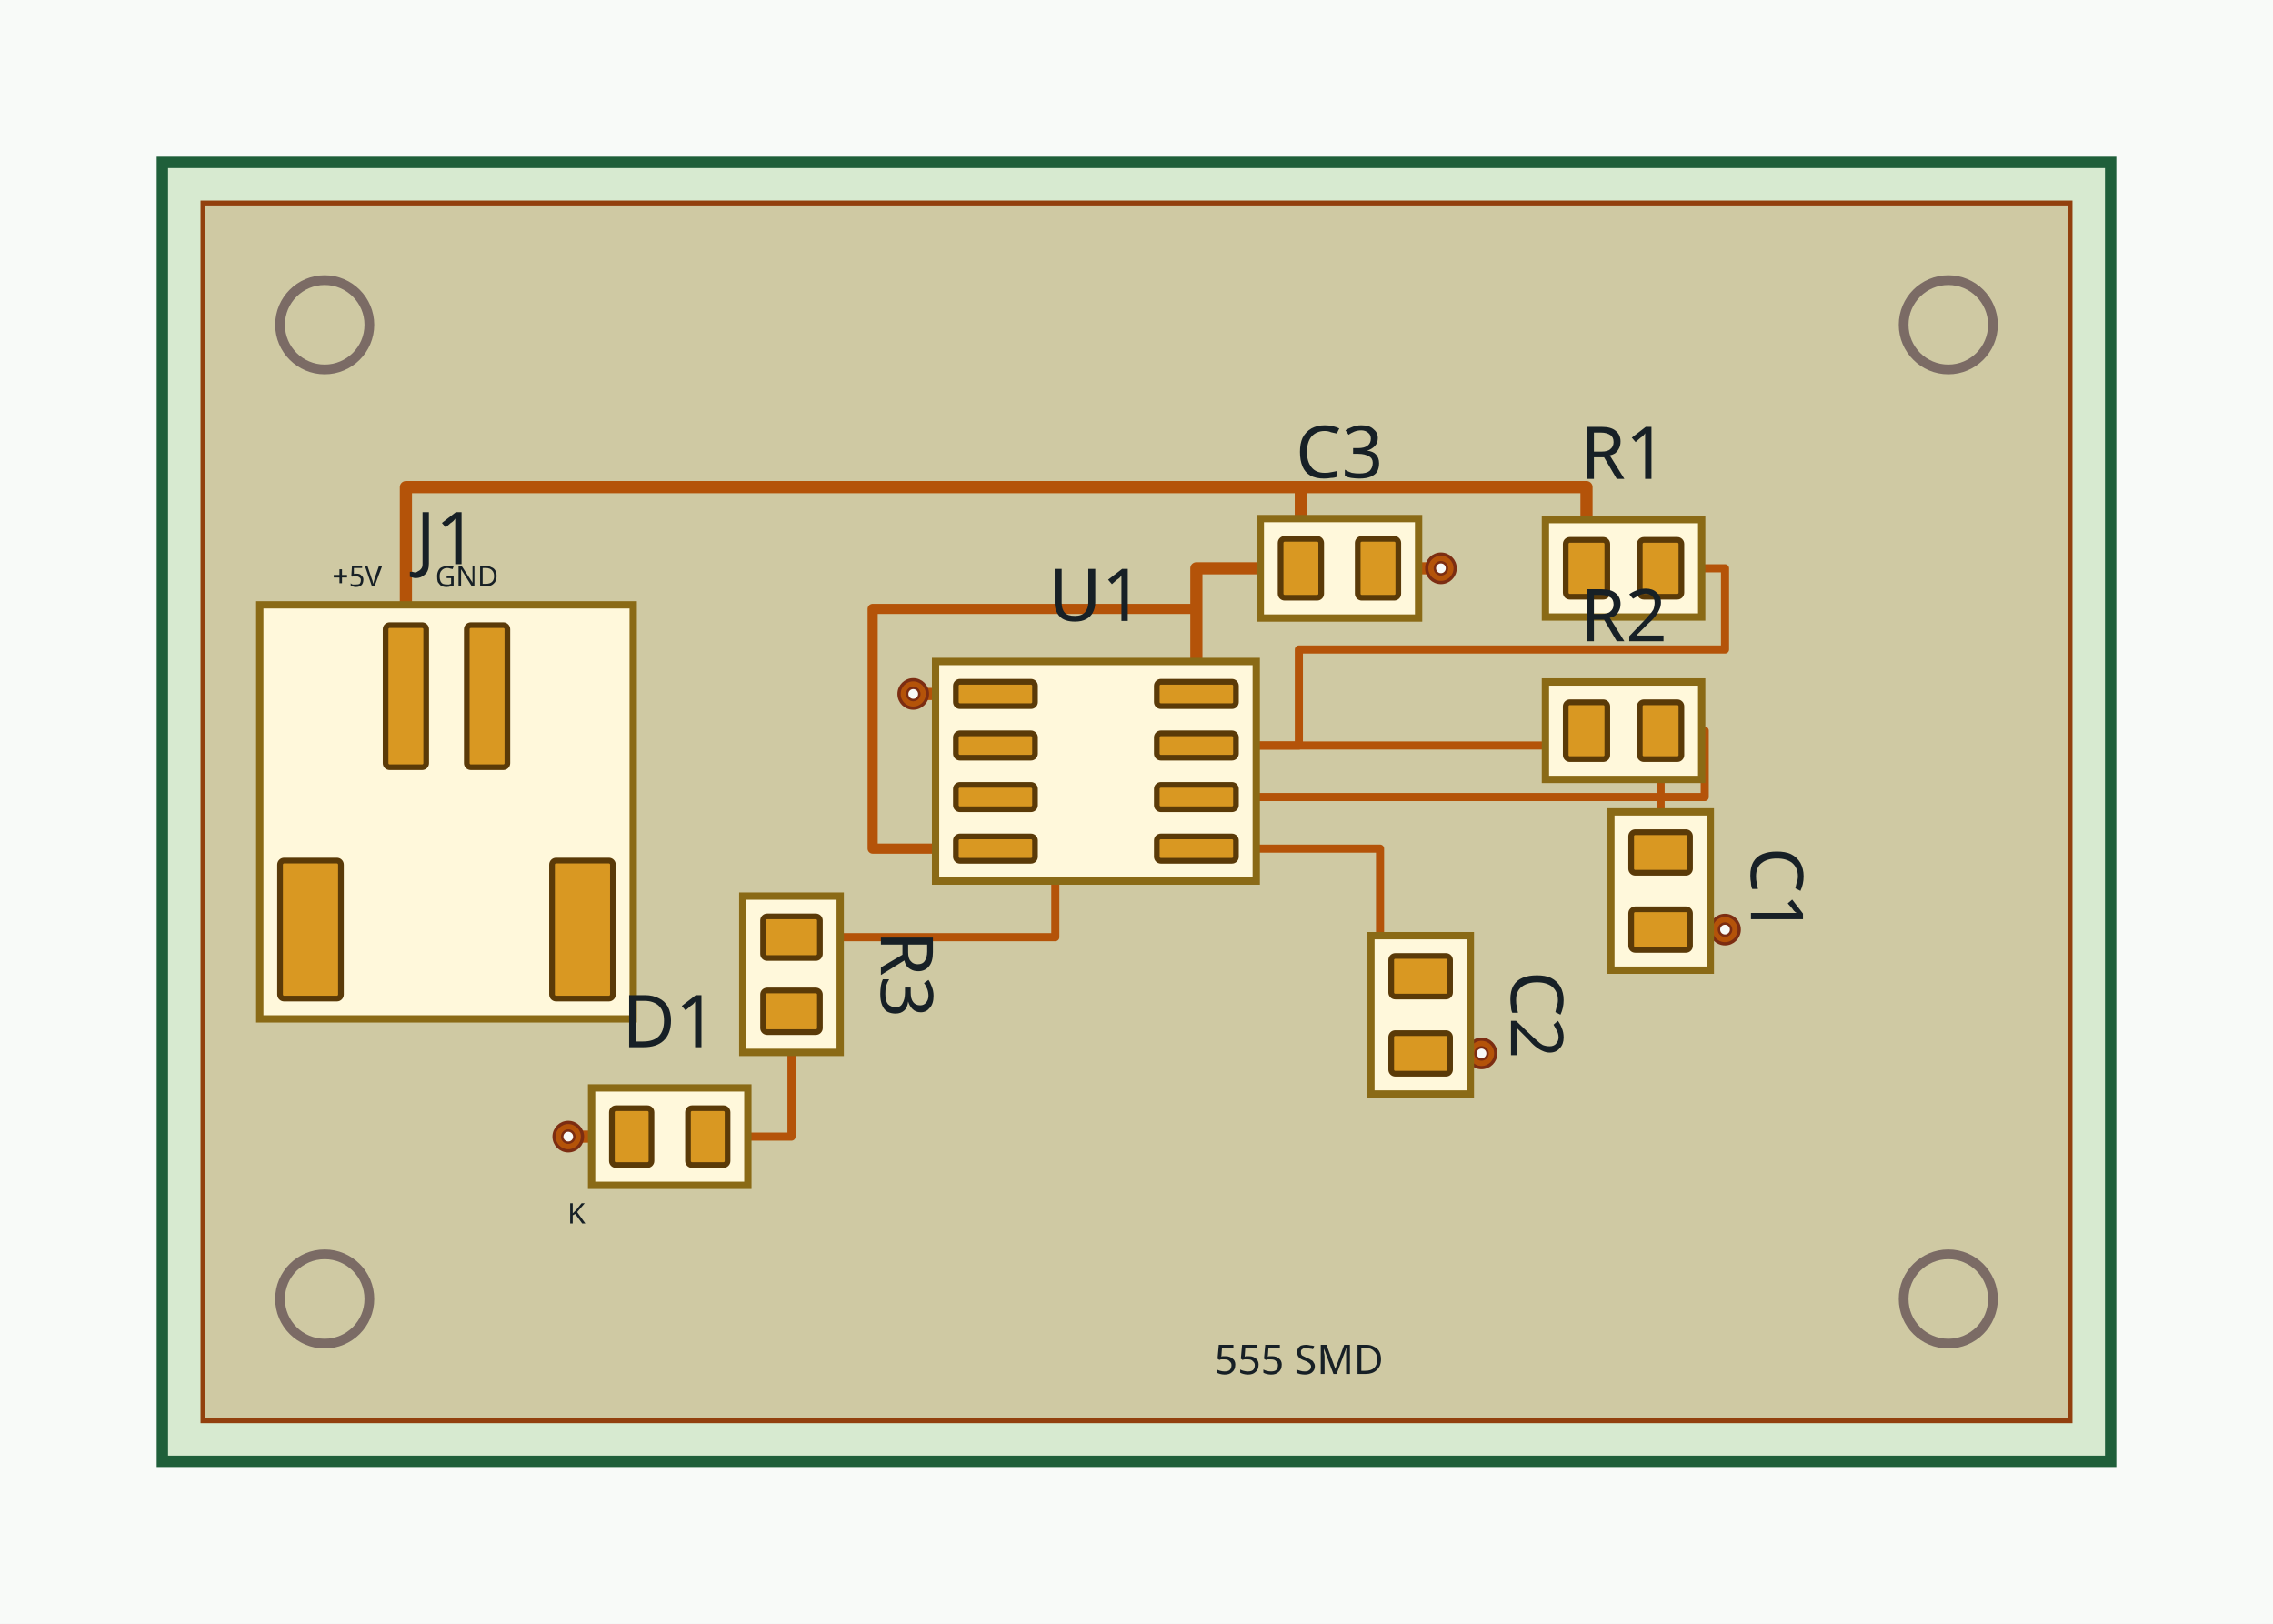
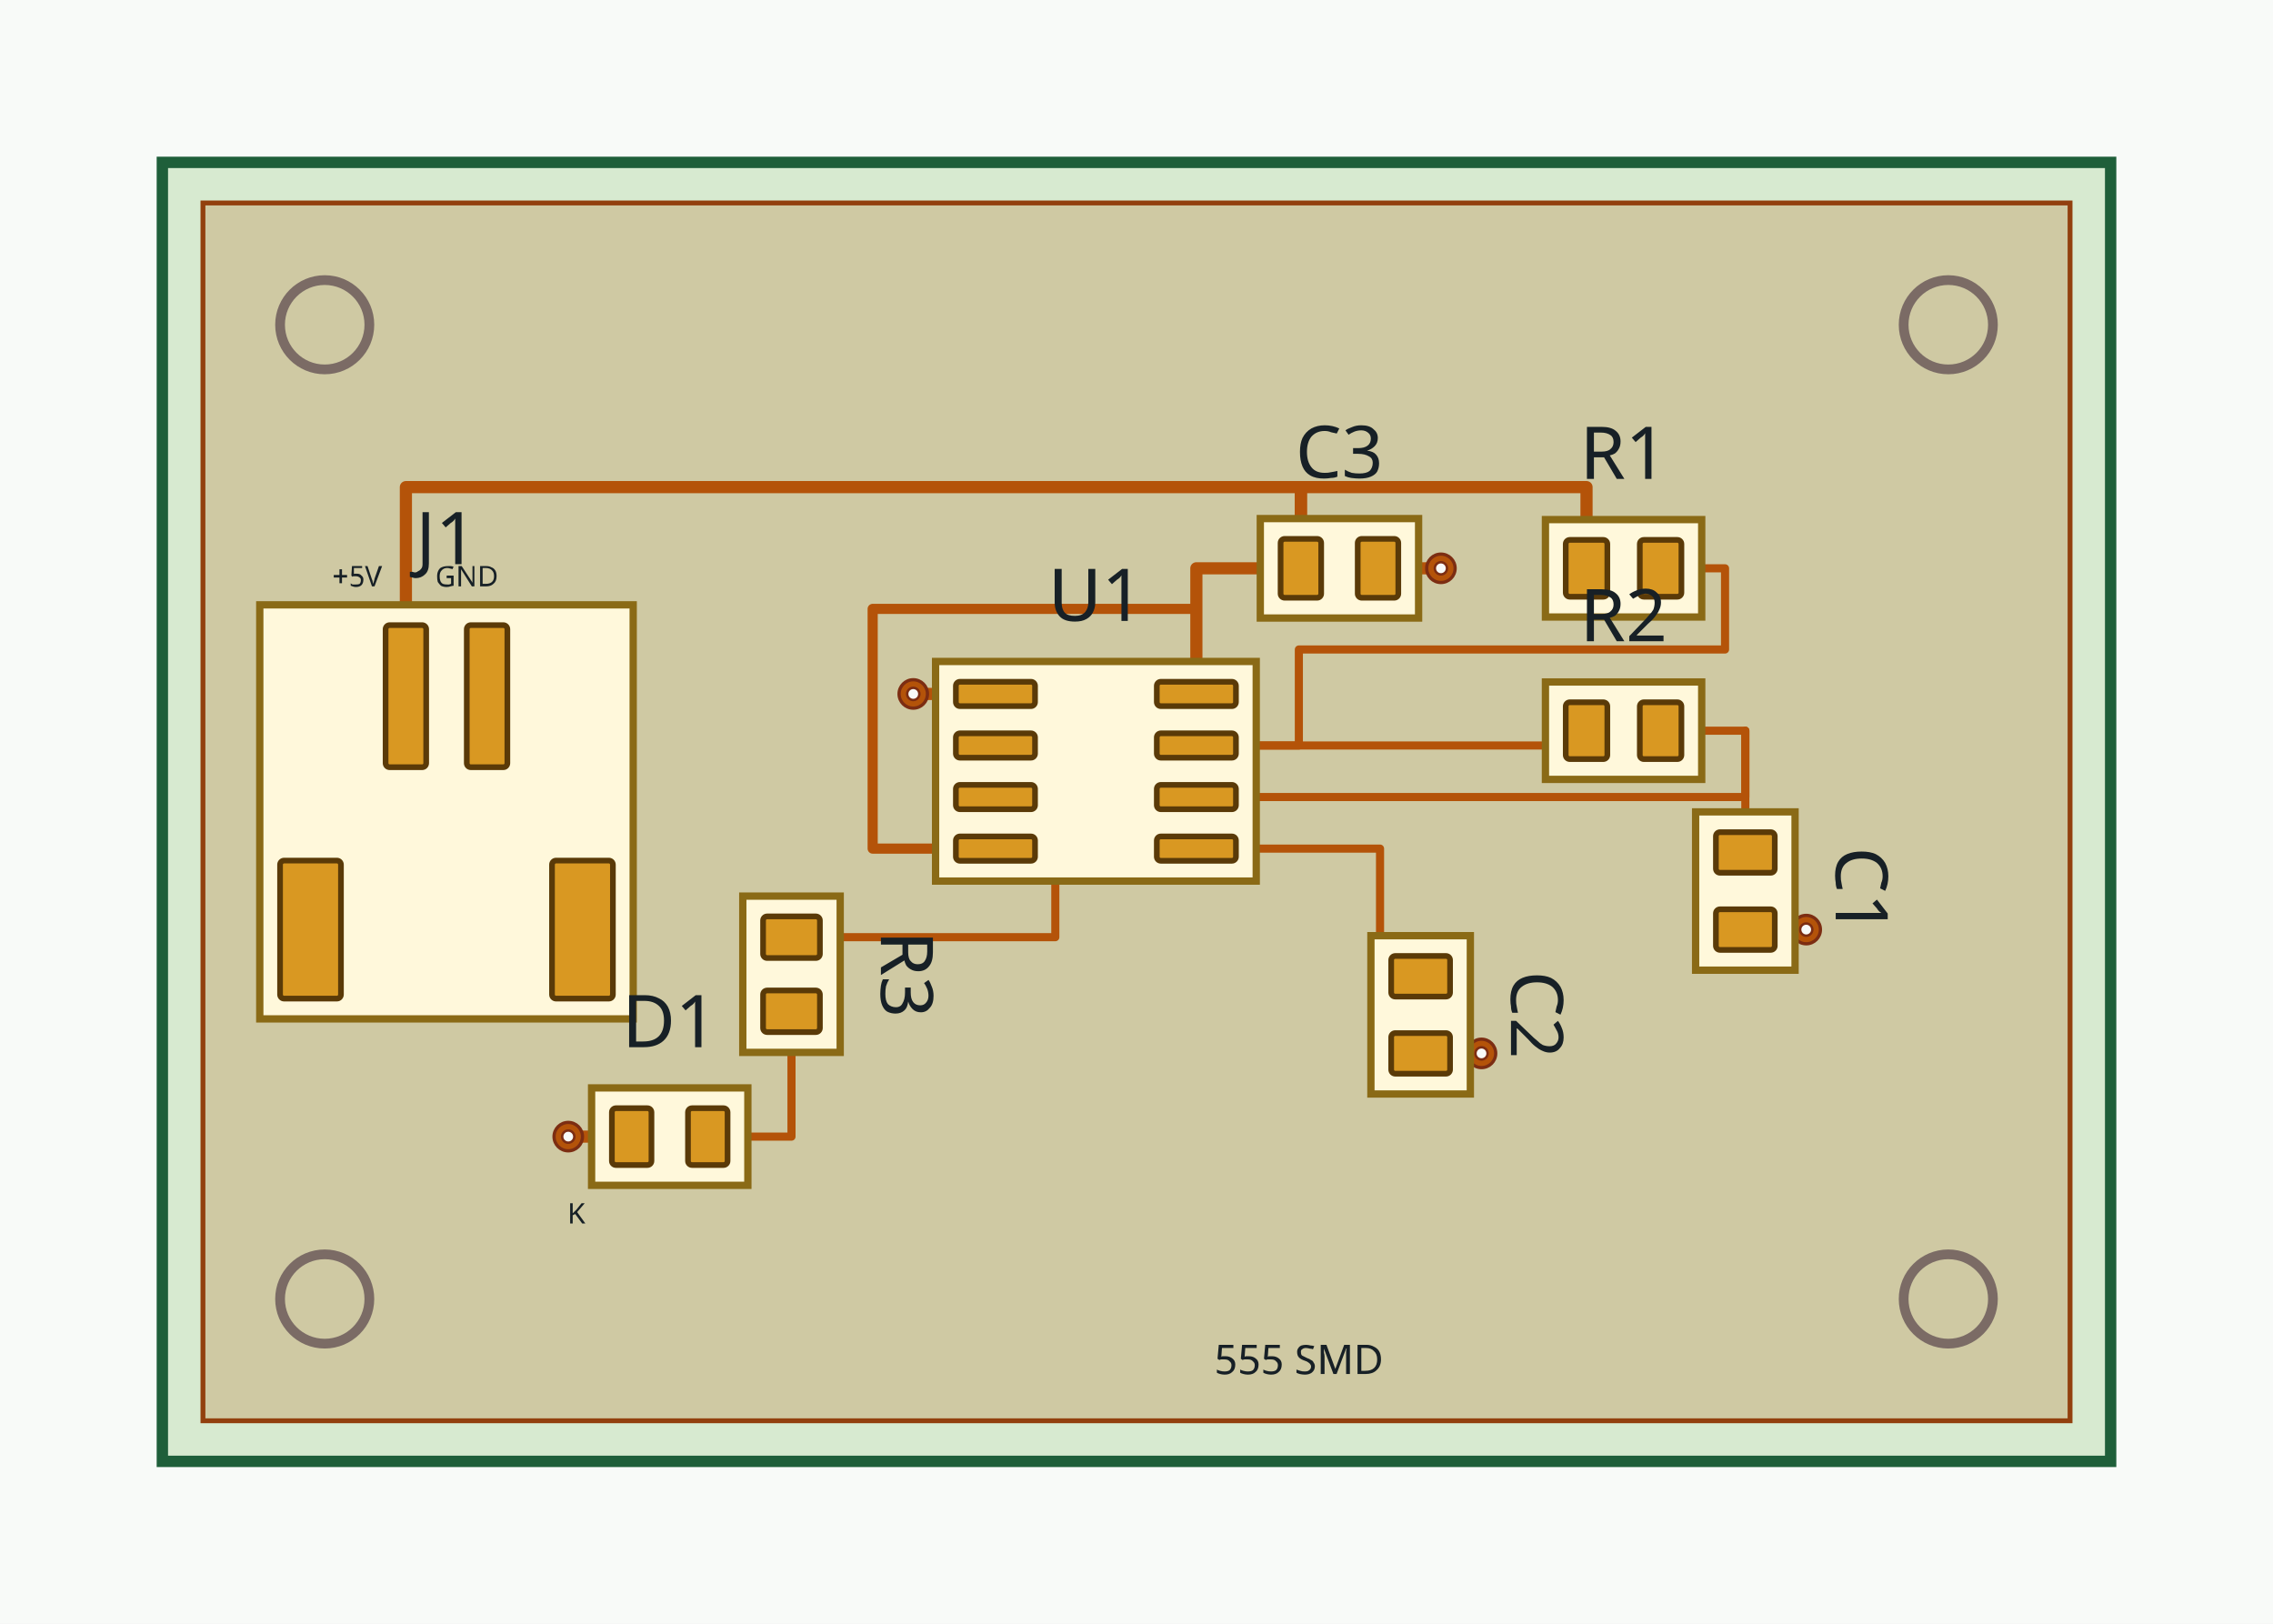
<svg xmlns="http://www.w3.org/2000/svg" class="pcb-placement-preview" viewBox="0 0 56 40" width="56mm" height="40mm" data-board="board:0" data-board-name="555 LED Blinker" data-units="mm">
  <style>
    .board-background{fill:#f8faf8}
    .board-outline{fill:#d7ead0;stroke:#1f5f3a;stroke-width:0.28}
    .board-feature{fill:none;stroke:#6b7280;stroke-width:0.24}
    .pcb-track{fill:none;stroke:#b45309;stroke-linecap:round;stroke-linejoin:round}
    .pcb-via-annular{fill:#b45309;stroke:#7c2d12;stroke-width:0.08}
    .pcb-via-drill{fill:#f8faf8;stroke:#7c2d12;stroke-width:0.06}
    .pcb-zone{fill:#b45309;fill-opacity:0.22;stroke:#92400e;stroke-width:0.12}
    .board-text{font-family:sans-serif;fill:#172026;text-anchor:middle;dominant-baseline:middle}
    .board-feature-label,.reference-designator,.pad-net-label,.diagnostic-label{font:1.8px sans-serif;fill:#172026}
    .footprint-body{fill:#fff8db;stroke:#8a6a16;stroke-width:0.18}
    .footprint-pad{fill:#d99822;stroke:#5a3a08;stroke-width:0.14}
    .pad-overlay{fill:#175cd3;stroke:#ffffff;stroke-width:0.12}
    .ratsnest{fill:none;stroke:#175cd3;stroke-width:0.16;stroke-dasharray:0.8 0.55}
    .diagnostic-marker{fill:none;stroke:#b42318;stroke-width:0.28;stroke-dasharray:0.9 0.55}
    .diagnostic-label{fill:#b42318}
  </style>
  <rect class="board-background" x="0" y="0" width="56" height="40" />
  <g class="board-content" transform="translate(4 4)">
    <polygon class="board-outline" data-board="board:0" points="0,0 48,0 48,32 0,32" />
    <g class="layer layer-board-features">
      <circle class="board-feature hole" data-board-feature="board_feature:0" cx="4" cy="4" r="1.1" />
      <circle class="board-feature hole" data-board-feature="board_feature:1" cx="44" cy="4" r="1.1" />
      <circle class="board-feature hole" data-board-feature="board_feature:2" cx="4" cy="28" r="1.1" />
      <circle class="board-feature hole" data-board-feature="board_feature:3" cx="44" cy="28" r="1.1" />
    </g>
    <g class="layer layer-zones">
      <polygon id="pcb-zone-0" class="pcb-zone fill-solid" data-zone="board_zone:0" data-layer="board_layer:1" data-layers="board_layer:1" data-net="net:1" data-priority="0" points="1,1 47,1 47,31 1,31" />
    </g>
    <g class="layer layer-copper">
      <polyline id="pcb-track-0" class="pcb-track" data-track="board_track:0" data-layer="board_layer:0" data-net="net:1" points="8,13.15 10,13.15" stroke-width="0.3" />
      <polyline id="pcb-track-1" class="pcb-track" data-track="board_track:1" data-layer="board_layer:0" data-net="net:1" points="20.525,13.095 18.5,13.095" stroke-width="0.3" />
      <polyline id="pcb-track-2" class="pcb-track" data-track="board_track:2" data-layer="board_layer:0" data-net="net:1" points="29.95,10 31.5,10" stroke-width="0.3" />
      <polyline id="pcb-track-3" class="pcb-track" data-track="board_track:3" data-layer="board_layer:0" data-net="net:1" points="31,21.95 32.5,21.95" stroke-width="0.3" />
-       <polyline id="pcb-track-4" class="pcb-track" data-track="board_track:4" data-layer="board_layer:0" data-net="net:1" points="36.913,18.9 38.5,18.9" stroke-width="0.3" />
+       <polyline id="pcb-track-4" class="pcb-track" data-track="board_track:4" data-layer="board_layer:0" data-net="net:1" points="39,18.9 40.5,18.9" stroke-width="0.3" />
      <polyline id="pcb-track-5" class="pcb-track" data-track="board_track:5" data-layer="board_layer:0" data-net="net:1" points="11.562,24 10,24" stroke-width="0.3" />
      <polyline id="pcb-track-6" class="pcb-track" data-track="board_track:6" data-layer="board_layer:0" data-net="net:0" points="6,13.15 6,8 28.05,8 28.05,10" stroke-width="0.3" />
      <polyline id="pcb-track-7" class="pcb-track" data-track="board_track:7" data-layer="board_layer:0" data-net="net:0" points="28.05,10 25.475,10 25.475,13.095" stroke-width="0.3" />
      <polyline id="pcb-track-8" class="pcb-track" data-track="board_track:8" data-layer="board_layer:0" data-net="net:0" points="28.05,10 28.05,8 35.087,8 35.087,10" stroke-width="0.3" />
      <polyline id="pcb-track-9" class="pcb-track" data-track="board_track:9" data-layer="board_layer:0" data-net="net:0" points="20.525,16.905 17.5,16.905 17.5,11 25.475,11 25.475,13.095" stroke-width="0.25" />
      <polyline id="pcb-track-10" class="pcb-track" data-track="board_track:10" data-layer="board_layer:0" data-net="net:2" points="25.475,14.365 28,14.365 35.087,14.365 35.087,14" stroke-width="0.2" />
      <polyline id="pcb-track-11" class="pcb-track" data-track="board_track:11" data-layer="board_layer:0" data-net="net:2" points="25.475,14.365 28,14.365 28,12 38.5,12 38.5,10 36.913,10" stroke-width="0.2" />
      <polyline id="pcb-track-12" class="pcb-track" data-track="board_track:12" data-layer="board_layer:0" data-net="net:3" points="20.525,14.365 23.5,14.365 23.5,15.635 25.475,15.635" stroke-width="0.2" />
-       <polyline id="pcb-track-13" class="pcb-track" data-track="board_track:13" data-layer="board_layer:0" data-net="net:3" points="25.475,15.635 38,15.635 38,14 36.913,14" stroke-width="0.2" />
-       <polyline id="pcb-track-14" class="pcb-track" data-track="board_track:14" data-layer="board_layer:0" data-net="net:3" points="36.913,14 36.913,17" stroke-width="0.2" />
+       <polyline id="pcb-track-13" class="pcb-track" data-track="board_track:13" data-layer="board_layer:0" data-net="net:3" points="25.475,15.635 39,15.635 39,14 36.913,14" stroke-width="0.2" />
+       <polyline id="pcb-track-14" class="pcb-track" data-track="board_track:14" data-layer="board_layer:0" data-net="net:3" points="39,14 39,17" stroke-width="0.2" />
      <polyline id="pcb-track-15" class="pcb-track" data-track="board_track:15" data-layer="board_layer:0" data-net="net:4" points="25.475,16.905 30,16.905 30,20.05 31,20.05" stroke-width="0.2" />
      <polyline id="pcb-track-16" class="pcb-track" data-track="board_track:16" data-layer="board_layer:0" data-net="net:5" points="20.525,15.635 22,15.635 22,19.087 15.5,19.087" stroke-width="0.2" />
      <polyline id="pcb-track-17" class="pcb-track" data-track="board_track:17" data-layer="board_layer:0" data-net="net:6" points="15.5,20.913 15.5,24 13.438,24" stroke-width="0.2" />
      <g id="pcb-via-0" class="pcb-via" data-via="board_via:0" data-net="net:1" data-start-layer="board_layer:0" data-end-layer="board_layer:1">
        <circle class="pcb-via-annular" cx="10" cy="13.15" r="0.35" />
        <circle class="pcb-via-drill" cx="10" cy="13.15" r="0.15" />
      </g>
      <g id="pcb-via-1" class="pcb-via" data-via="board_via:1" data-net="net:1" data-start-layer="board_layer:0" data-end-layer="board_layer:1">
        <circle class="pcb-via-annular" cx="18.5" cy="13.095" r="0.35" />
        <circle class="pcb-via-drill" cx="18.5" cy="13.095" r="0.15" />
      </g>
      <g id="pcb-via-2" class="pcb-via" data-via="board_via:2" data-net="net:1" data-start-layer="board_layer:0" data-end-layer="board_layer:1">
        <circle class="pcb-via-annular" cx="31.5" cy="10" r="0.35" />
        <circle class="pcb-via-drill" cx="31.5" cy="10" r="0.15" />
      </g>
      <g id="pcb-via-3" class="pcb-via" data-via="board_via:3" data-net="net:1" data-start-layer="board_layer:0" data-end-layer="board_layer:1">
        <circle class="pcb-via-annular" cx="32.5" cy="21.95" r="0.35" />
        <circle class="pcb-via-drill" cx="32.5" cy="21.95" r="0.15" />
      </g>
      <g id="pcb-via-4" class="pcb-via" data-via="board_via:4" data-net="net:1" data-start-layer="board_layer:0" data-end-layer="board_layer:1">
-         <circle class="pcb-via-annular" cx="38.5" cy="18.9" r="0.35" />
-         <circle class="pcb-via-drill" cx="38.5" cy="18.9" r="0.15" />
+         <circle class="pcb-via-annular" cx="40.5" cy="18.9" r="0.35" />
+         <circle class="pcb-via-drill" cx="40.5" cy="18.9" r="0.15" />
      </g>
      <g id="pcb-via-5" class="pcb-via" data-via="board_via:5" data-net="net:1" data-start-layer="board_layer:0" data-end-layer="board_layer:1">
        <circle class="pcb-via-annular" cx="10" cy="24" r="0.35" />
        <circle class="pcb-via-drill" cx="10" cy="24" r="0.15" />
      </g>
    </g>
    <g class="layer layer-board-text">
      <text id="pcb-text-0" class="board-text" data-text="board_text:0" data-layer="board_layer:2" x="28" y="29.5" font-size="1" transform="rotate(0 28 29.5)">555 SMD</text>
      <text id="pcb-text-1" class="board-text" data-text="board_text:1" data-layer="board_layer:2" x="4.8" y="10.2" font-size="0.7" transform="rotate(0 4.8 10.2)">+5V</text>
      <text id="pcb-text-2" class="board-text" data-text="board_text:2" data-layer="board_layer:2" x="7.5" y="10.2" font-size="0.7" transform="rotate(0 7.5 10.2)">GND</text>
      <text id="pcb-text-3" class="board-text" data-text="board_text:3" data-layer="board_layer:2" x="10.2" y="25.9" font-size="0.7" transform="rotate(0 10.2 25.9)">K</text>
    </g>
    <g class="layer layer-footprints">
      <g class="component-placement top locked" data-placement="component_placement:0" data-component="component:0" data-footprint-def="footprint_def:0" data-footprint="Connector_JST:JST_PH_S2B-PH-SM4-TB_1x02-1MP_P2.00mm_Horizontal" transform="translate(7 16) rotate(0)">
        <rect class="footprint-body" x="-4.6" y="-5.1" width="9.2" height="10.2" />
        <rect class="footprint-pad rounded-rectangle connected" data-pad-projection="pcb_pad:0:0" data-pad="footprint_pad:0" data-pin="pin:0" data-net="net:0" x="-1.5" y="-4.6" width="1" height="3.5" rx="0.1" ry="0.1" />
        <rect class="footprint-pad rounded-rectangle connected" data-pad-projection="pcb_pad:0:1" data-pad="footprint_pad:1" data-pin="pin:1" data-net="net:1" x="0.5" y="-4.6" width="1" height="3.5" rx="0.1" ry="0.1" />
        <rect class="footprint-pad rounded-rectangle non_electrical" data-pad-projection="pcb_pad:0:2" data-pad="footprint_pad:2" x="-4.1" y="1.2" width="1.5" height="3.4" rx="0.1" ry="0.1" />
        <rect class="footprint-pad rounded-rectangle non_electrical" data-pad-projection="pcb_pad:0:3" data-pad="footprint_pad:3" x="2.6" y="1.2" width="1.5" height="3.4" rx="0.1" ry="0.1" />
        <text class="reference-designator" data-component="component:0" x="0" y="-6.1" text-anchor="middle">J1</text>
      </g>
      <g class="component-placement top locked" data-placement="component_placement:1" data-component="component:1" data-footprint-def="footprint_def:1" data-footprint="KiCad_Package_SO:SOIC-8_3.9x4.9mm_P1.27mm" transform="translate(23 15) rotate(0)">
        <rect class="footprint-body" x="-3.95" y="-2.705" width="7.9" height="5.41" />
        <rect class="footprint-pad rounded-rectangle connected" data-pad-projection="pcb_pad:1:0" data-pad="footprint_pad:0" data-pin="pin:2" data-net="net:1" x="-3.45" y="-2.205" width="1.95" height="0.6" rx="0.1" ry="0.1" />
        <rect class="footprint-pad rounded-rectangle connected" data-pad-projection="pcb_pad:1:1" data-pad="footprint_pad:1" data-pin="pin:3" data-net="net:3" x="-3.45" y="-0.935" width="1.95" height="0.6" rx="0.1" ry="0.1" />
        <rect class="footprint-pad rounded-rectangle connected" data-pad-projection="pcb_pad:1:2" data-pad="footprint_pad:2" data-pin="pin:4" data-net="net:5" x="-3.45" y="0.335" width="1.95" height="0.6" rx="0.1" ry="0.1" />
        <rect class="footprint-pad rounded-rectangle connected" data-pad-projection="pcb_pad:1:3" data-pad="footprint_pad:3" data-pin="pin:5" data-net="net:0" x="-3.45" y="1.605" width="1.95" height="0.6" rx="0.1" ry="0.1" />
        <rect class="footprint-pad rounded-rectangle connected" data-pad-projection="pcb_pad:1:4" data-pad="footprint_pad:4" data-pin="pin:6" data-net="net:4" x="1.5" y="1.605" width="1.95" height="0.6" rx="0.1" ry="0.1" />
        <rect class="footprint-pad rounded-rectangle connected" data-pad-projection="pcb_pad:1:5" data-pad="footprint_pad:5" data-pin="pin:7" data-net="net:3" x="1.5" y="0.335" width="1.95" height="0.6" rx="0.1" ry="0.1" />
        <rect class="footprint-pad rounded-rectangle connected" data-pad-projection="pcb_pad:1:6" data-pad="footprint_pad:6" data-pin="pin:8" data-net="net:2" x="1.5" y="-0.935" width="1.95" height="0.6" rx="0.1" ry="0.1" />
        <rect class="footprint-pad rounded-rectangle connected" data-pad-projection="pcb_pad:1:7" data-pad="footprint_pad:7" data-pin="pin:9" data-net="net:0" x="1.5" y="-2.205" width="1.95" height="0.6" rx="0.1" ry="0.1" />
        <text class="reference-designator" data-component="component:1" x="0" y="-3.705" text-anchor="middle">U1</text>
      </g>
      <g class="component-placement top" data-placement="component_placement:2" data-component="component:2" data-footprint-def="footprint_def:2" data-footprint="Resistor_SMD:R_0805_2012Metric" transform="translate(36 10) rotate(0)">
        <rect class="footprint-body" x="-1.925" y="-1.2" width="3.85" height="2.4" />
        <rect class="footprint-pad rounded-rectangle connected" data-pad-projection="pcb_pad:2:0" data-pad="footprint_pad:0" data-pin="pin:10" data-net="net:0" x="-1.425" y="-0.7" width="1.025" height="1.4" rx="0.1" ry="0.1" />
        <rect class="footprint-pad rounded-rectangle connected" data-pad-projection="pcb_pad:2:1" data-pad="footprint_pad:1" data-pin="pin:11" data-net="net:2" x="0.4" y="-0.7" width="1.025" height="1.4" rx="0.1" ry="0.1" />
        <text class="reference-designator" data-component="component:2" x="0" y="-2.2" text-anchor="middle">R1</text>
      </g>
      <g class="component-placement top" data-placement="component_placement:3" data-component="component:3" data-footprint-def="footprint_def:2" data-footprint="Resistor_SMD:R_0805_2012Metric" transform="translate(36 14) rotate(0)">
        <rect class="footprint-body" x="-1.925" y="-1.2" width="3.85" height="2.4" />
        <rect class="footprint-pad rounded-rectangle connected" data-pad-projection="pcb_pad:3:0" data-pad="footprint_pad:0" data-pin="pin:12" data-net="net:2" x="-1.425" y="-0.7" width="1.025" height="1.4" rx="0.1" ry="0.1" />
        <rect class="footprint-pad rounded-rectangle connected" data-pad-projection="pcb_pad:3:1" data-pad="footprint_pad:1" data-pin="pin:13" data-net="net:3" x="0.4" y="-0.7" width="1.025" height="1.4" rx="0.1" ry="0.1" />
        <text class="reference-designator" data-component="component:3" x="0" y="-2.2" text-anchor="middle">R2</text>
      </g>
-       <g class="component-placement top" data-placement="component_placement:4" data-component="component:4" data-footprint-def="footprint_def:3" data-footprint="Capacitor_SMD:C_0805_2012Metric" transform="translate(36.9125 17.95) rotate(90)">
+       <g class="component-placement top" data-placement="component_placement:4" data-component="component:4" data-footprint-def="footprint_def:3" data-footprint="Capacitor_SMD:C_0805_2012Metric" transform="translate(39 17.95) rotate(90)">
        <rect class="footprint-body" x="-1.95" y="-1.225" width="3.9" height="2.45" />
        <rect class="footprint-pad rounded-rectangle connected" data-pad-projection="pcb_pad:4:0" data-pad="footprint_pad:0" data-pin="pin:14" data-net="net:3" x="-1.45" y="-0.725" width="1" height="1.45" rx="0.1" ry="0.1" />
        <rect class="footprint-pad rounded-rectangle connected" data-pad-projection="pcb_pad:4:1" data-pad="footprint_pad:1" data-pin="pin:15" data-net="net:1" x="0.45" y="-0.725" width="1" height="1.45" rx="0.1" ry="0.1" />
        <text class="reference-designator" data-component="component:4" x="0" y="-2.225" text-anchor="middle">C1</text>
      </g>
      <g class="component-placement top" data-placement="component_placement:5" data-component="component:5" data-footprint-def="footprint_def:3" data-footprint="Capacitor_SMD:C_0805_2012Metric" transform="translate(31 21) rotate(90)">
        <rect class="footprint-body" x="-1.95" y="-1.225" width="3.9" height="2.45" />
        <rect class="footprint-pad rounded-rectangle connected" data-pad-projection="pcb_pad:5:0" data-pad="footprint_pad:0" data-pin="pin:16" data-net="net:4" x="-1.45" y="-0.725" width="1" height="1.45" rx="0.1" ry="0.1" />
        <rect class="footprint-pad rounded-rectangle connected" data-pad-projection="pcb_pad:5:1" data-pad="footprint_pad:1" data-pin="pin:17" data-net="net:1" x="0.45" y="-0.725" width="1" height="1.45" rx="0.1" ry="0.1" />
        <text class="reference-designator" data-component="component:5" x="0" y="-2.225" text-anchor="middle">C2</text>
      </g>
      <g class="component-placement top" data-placement="component_placement:6" data-component="component:6" data-footprint-def="footprint_def:3" data-footprint="Capacitor_SMD:C_0805_2012Metric" transform="translate(29 10) rotate(0)">
        <rect class="footprint-body" x="-1.95" y="-1.225" width="3.9" height="2.45" />
        <rect class="footprint-pad rounded-rectangle connected" data-pad-projection="pcb_pad:6:0" data-pad="footprint_pad:0" data-pin="pin:18" data-net="net:0" x="-1.45" y="-0.725" width="1" height="1.45" rx="0.1" ry="0.1" />
        <rect class="footprint-pad rounded-rectangle connected" data-pad-projection="pcb_pad:6:1" data-pad="footprint_pad:1" data-pin="pin:19" data-net="net:1" x="0.45" y="-0.725" width="1" height="1.45" rx="0.1" ry="0.1" />
        <text class="reference-designator" data-component="component:6" x="0" y="-2.225" text-anchor="middle">C3</text>
      </g>
      <g class="component-placement top" data-placement="component_placement:7" data-component="component:7" data-footprint-def="footprint_def:2" data-footprint="Resistor_SMD:R_0805_2012Metric" transform="translate(15.5 20) rotate(90)">
        <rect class="footprint-body" x="-1.925" y="-1.2" width="3.85" height="2.4" />
        <rect class="footprint-pad rounded-rectangle connected" data-pad-projection="pcb_pad:7:0" data-pad="footprint_pad:0" data-pin="pin:20" data-net="net:5" x="-1.425" y="-0.7" width="1.025" height="1.4" rx="0.1" ry="0.1" />
        <rect class="footprint-pad rounded-rectangle connected" data-pad-projection="pcb_pad:7:1" data-pad="footprint_pad:1" data-pin="pin:21" data-net="net:6" x="0.4" y="-0.7" width="1.025" height="1.4" rx="0.1" ry="0.1" />
        <text class="reference-designator" data-component="component:7" x="0" y="-2.2" text-anchor="middle">R3</text>
      </g>
      <g class="component-placement top" data-placement="component_placement:8" data-component="component:8" data-footprint-def="footprint_def:4" data-footprint="LED_SMD:LED_0805_2012Metric" transform="translate(12.5 24) rotate(0)">
        <rect class="footprint-body" x="-1.925" y="-1.2" width="3.85" height="2.4" />
        <rect class="footprint-pad rounded-rectangle connected" data-pad-projection="pcb_pad:8:0" data-pad="footprint_pad:0" data-pin="pin:23" data-net="net:1" x="-1.425" y="-0.7" width="0.975" height="1.4" rx="0.1" ry="0.1" />
        <rect class="footprint-pad rounded-rectangle connected" data-pad-projection="pcb_pad:8:1" data-pad="footprint_pad:1" data-pin="pin:22" data-net="net:6" x="0.45" y="-0.7" width="0.975" height="1.4" rx="0.1" ry="0.1" />
        <text class="reference-designator" data-component="component:8" x="0" y="-2.2" text-anchor="middle">D1</text>
      </g>
    </g>
    <g class="layer layer-pad-overlays">
    </g>
    <g class="layer layer-diagnostics">
    </g>
  </g>
</svg>
